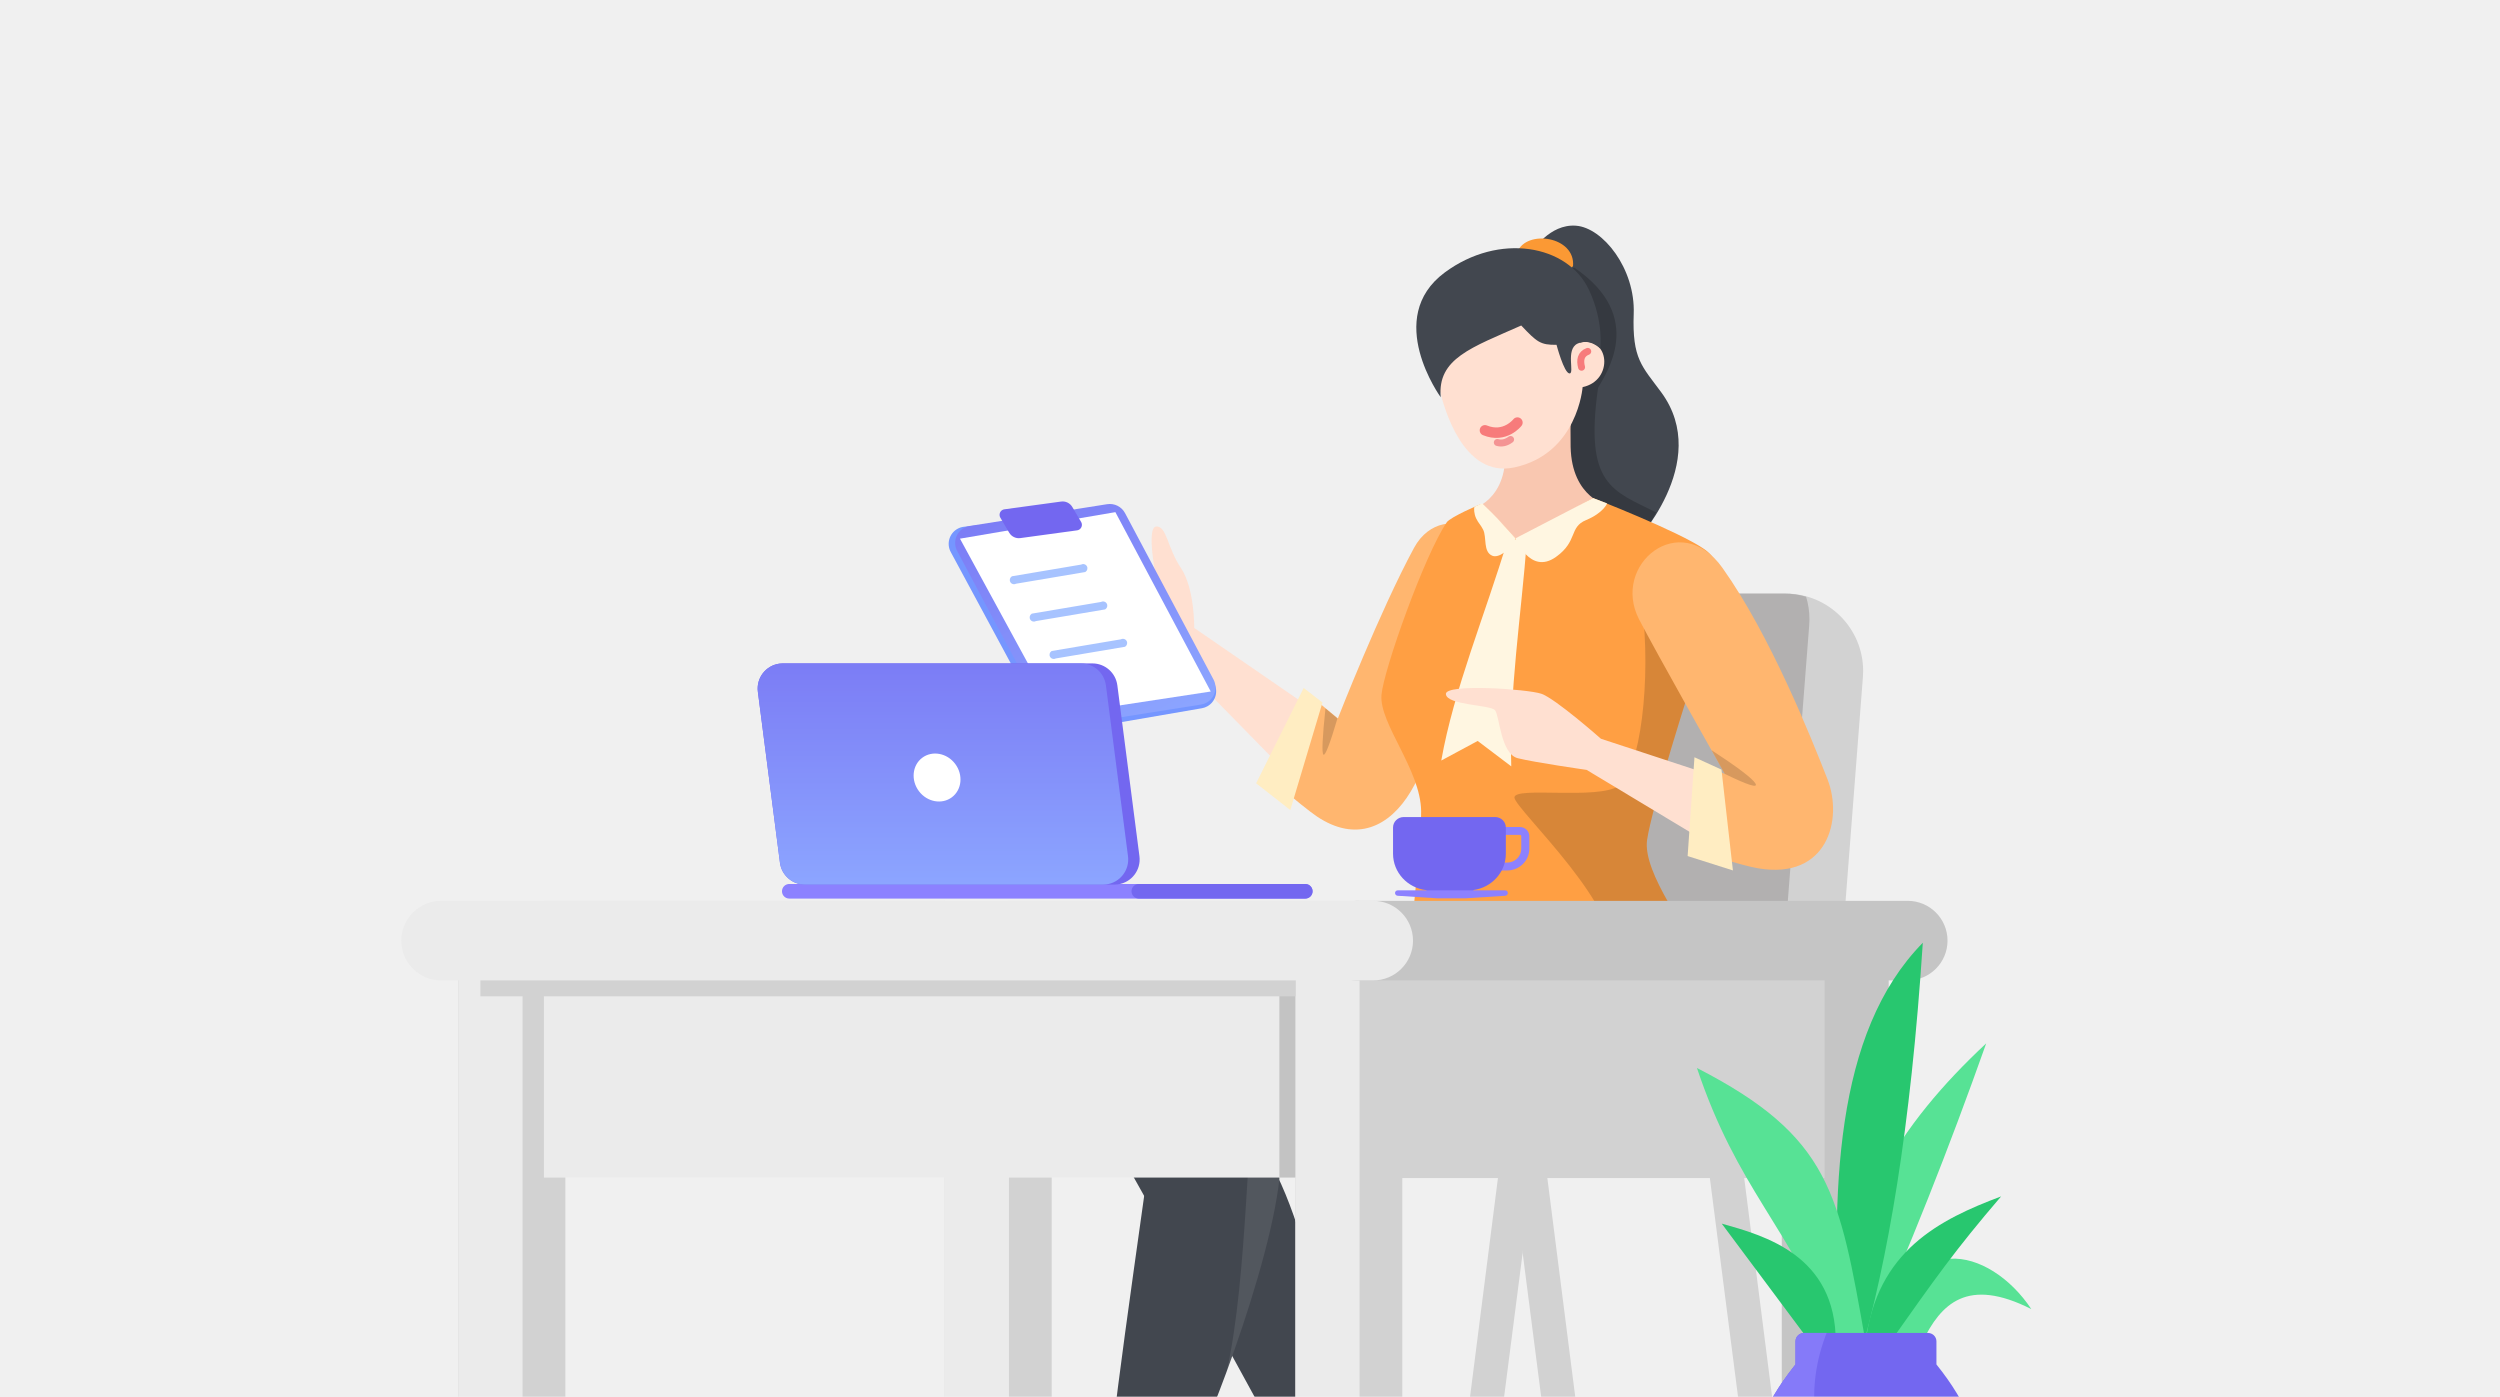
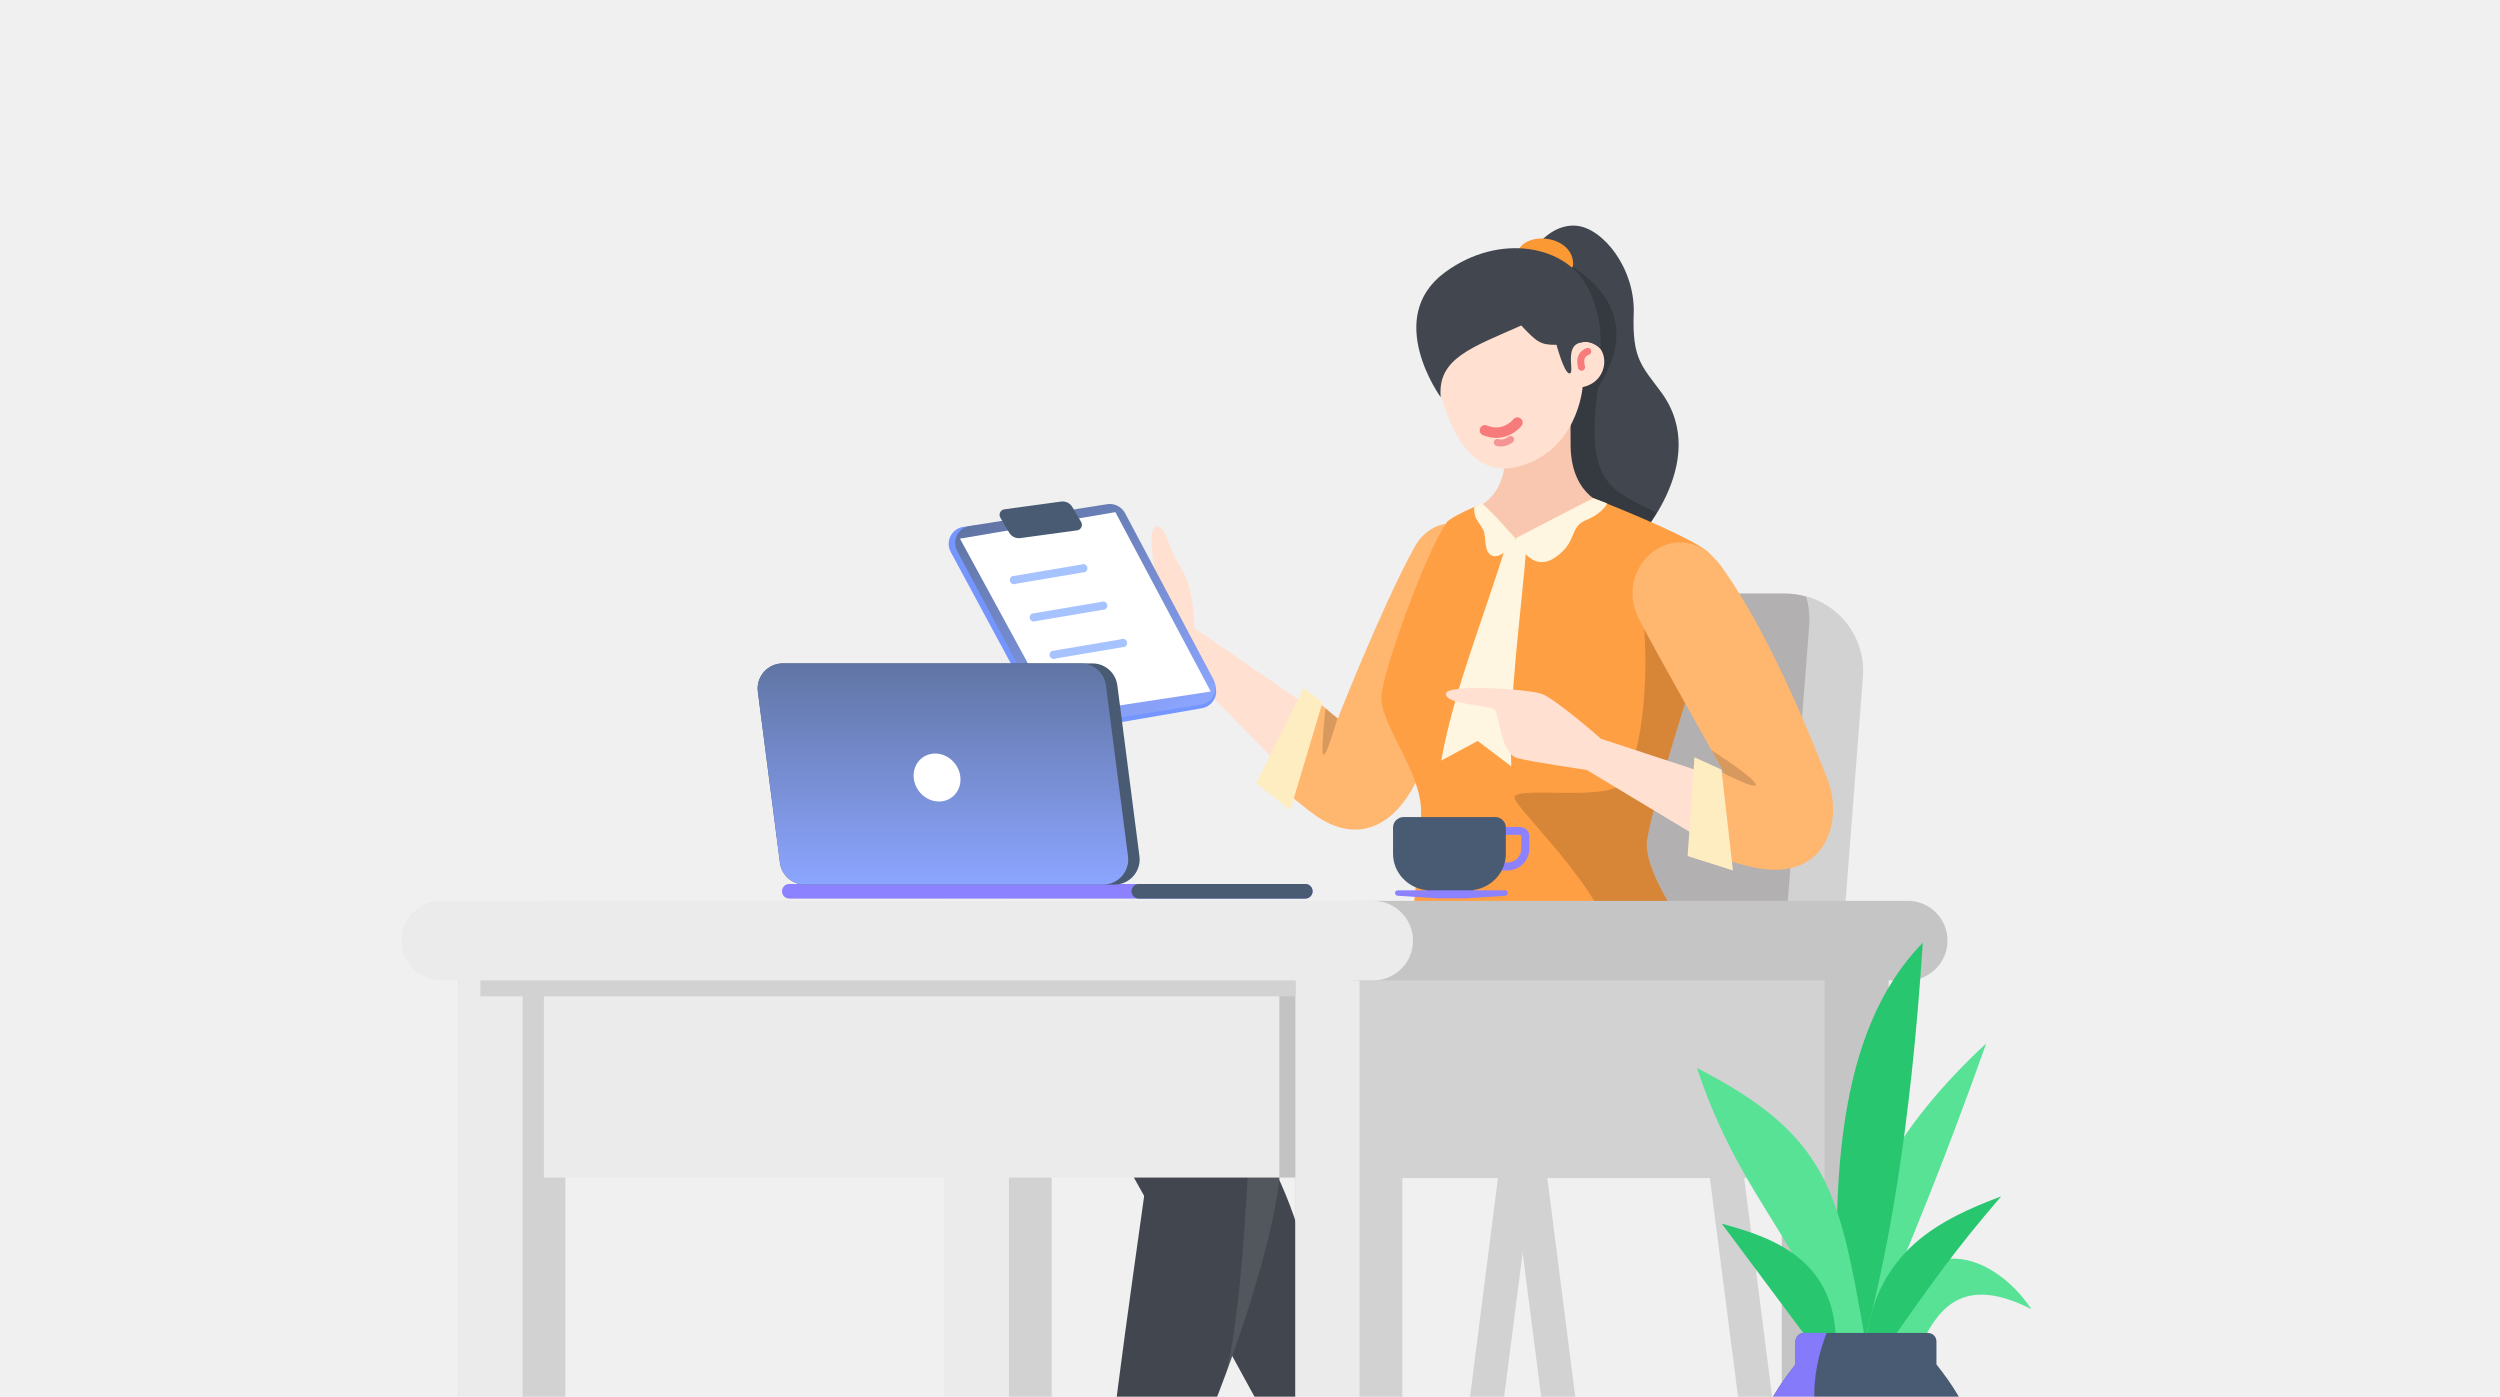
<svg xmlns="http://www.w3.org/2000/svg" xmlns:xlink="http://www.w3.org/1999/xlink" width="358px" height="200px" viewBox="0 0 358 200" version="1.1">
  <defs>
    <path d="M6,0 L352,0 C355.314,-6.08718376e-16 358,2.686 358,6 L358,200 L358,200 L0,200 L0,6 C-4.05812251e-16,2.686 2.686,6.08718376e-16 6,0 Z" id="path-1" />
    <linearGradient x1="68.669%" y1="-53.107%" x2="68.669%" y2="100%" id="linearGradient-3">
-       <stop stop-color="#7367F0" offset="0%" />
+       <stop stop-color="#495B73" offset="0%" />
      <stop stop-color="#8CA5FF" offset="100%" />
    </linearGradient>
    <linearGradient x1="68.669%" y1="-53.107%" x2="68.669%" y2="100%" id="linearGradient-4">
-       <stop stop-color="#7367F0" offset="0%" />
+       <stop stop-color="#495B73" offset="0%" />
      <stop stop-color="#8CA5FF" offset="100%" />
    </linearGradient>
    <path d="M7.952,0.064 L25.69,0.064 C26.366,0.064 26.914,0.603 26.914,1.268 L26.914,4.578 C31.399,10.144 33.642,15.71 33.642,21.277 C33.642,26.672 31.727,32.066 27.896,37.461 C27.668,37.784 27.293,37.976 26.894,37.976 L6.749,37.976 C6.349,37.976 5.975,37.784 5.746,37.461 C1.915,32.066 0,26.672 0,21.277 C0,15.815 2.159,10.354 6.477,4.893 L6.728,4.578 L6.728,1.268 C6.728,0.603 7.276,0.064 7.952,0.064 Z" id="path-5" />
  </defs>
  <g id="📝-Pages-New" stroke="none" stroke-width="1" fill="none" fill-rule="evenodd">
    <g id="Knowledge-Base" transform="translate(-670, -791)">
      <g id="Illustration" transform="translate(670, 791)">
        <mask id="mask-2" fill="white">
          <use xlink:href="#path-1" />
        </mask>
        <g id="Mask" />
        <g mask="url(#mask-2)">
          <g transform="translate(57, 30)">
            <g id="Chair4" transform="translate(121, 55)">
              <polygon id="Path" fill="#D2D2D2" points="38.077 71.363 28.831 143.879 33.679 143.815 42.925 72.042" />
              <polygon id="Path" fill="#D2D2D2" transform="translate(44.20678, 107.6211) scale(-1, 1) translate(-44.20678, -107.6211) " points="46.406 71.363 37.159 143.879 42.007 143.815 51.254 72.042" />
              <polygon id="Path" fill="#D2D2D2" transform="translate(72.39661, 107.6211) scale(-1, 1) translate(-72.39661, -107.6211) " points="74.596 71.363 65.349 143.879 70.197 143.815 79.444 72.042" />
              <path d="M0,75.186 C-5.12399906e-16,71.002 3.392,67.61 7.576,67.61 L36.218,67.61 C41.936,67.61 46.717,63.261 47.256,57.568 L51.76,10.042 C52.299,4.349 57.08,2.82683167e-15 62.798,0 L77.715,0 C83.839,6.51445281e-16 88.803,4.964 88.803,11.088 C88.803,11.374 88.792,11.659 88.77,11.944 L84.08,72.53 C83.633,78.304 78.817,82.762 73.025,82.762 L7.576,82.762 C3.392,82.762 5.12399906e-16,79.37 0,75.186 Z" id="Path" fill="#D2D2D2" />
              <path d="M77.51,-2.27373675e-13 C78.594,-2.27572851e-13 79.642,0.156 80.632,0.446 C80.945,1.469 81.113,2.555 81.113,3.68 C81.113,3.966 81.102,4.253 81.079,4.538 L76.394,64.893 C75.946,70.666 71.13,75.123 65.339,75.123 L0.071,75.123 L0.001,75.122 C0,75.073 9.36073955e-17,75.024 0,74.974 C6.90201459e-15,70.801 3.383,67.418 7.556,67.418 L36.107,67.418 C41.825,67.418 46.605,63.071 47.146,57.379 L51.645,10.039 C52.185,4.347 56.965,-2.24547053e-13 62.683,-2.27373675e-13 L77.51,-2.27373675e-13 Z" id="Combined-Shape" fill="#B2B0B0" />
            </g>
            <g id="Wom3.4" transform="translate(143, 100) scale(-1, 1) translate(-143, -100) translate(80, 0)">
              <g id="LLeg" transform="translate(28.09581, 104.5721)" fill="#42474F">
                <path d="M15.558,0.024 C22.487,0.333 61.05,8.844 68.057,10.29 C75.063,11.737 80.986,19.561 75.644,28.622 C69.643,38.793 54.16,67.679 50.401,74.191 C48.54,77.414 39.154,75.607 41.359,70.197 C45.469,60.113 47.378,34.78 57.857,25.544 C57.857,25.544 22.616,31.664 7.393,24.653 C-3.67,19.557 -1.167,-0.722 15.558,0.024 Z" id="Path" />
              </g>
              <g id="LArm" transform="translate(48.23367, 44.95087)">
                <path d="M43.754,14.969 C43.754,14.969 43.676,9.343 45.648,6.403 C47.62,3.463 47.698,0.34 49.191,0.442 C50.683,0.544 49.205,7.803 49.205,7.803 C49.205,7.803 51.099,7.081 52.459,6.168 C53.82,5.255 57.945,0.753 58.909,1.551 C60.543,2.91 57.911,10.578 56.477,12.111 C55.038,13.644 47.179,18.687 47.179,18.687 L27.93,38.329 L24.316,28.35 L43.754,14.969 Z" id="Path" fill="#FFE0D1" />
                <path d="M1.174,13.114 C4.398,20.574 10.299,34.278 12.732,38.367 C15.781,43.487 20.589,45.743 26.218,41.944 C27.214,41.272 29.23,39.651 32.266,37.082 L26.756,24.982 C24.374,26.944 23.183,27.925 23.183,27.925 C23.183,27.925 17.134,12.452 12.268,3.488 C8.054,-4.267 -3.732,1.772 1.174,13.114 Z" id="Path" fill="#FFB66F" />
                <path d="M23.245,27.933 C24.328,31.599 24.996,33.326 25.249,33.114 C25.503,32.902 25.406,30.696 24.959,26.496 L23.245,27.933 Z" id="Path" fill-opacity="0.16" fill="#000000" />
                <polygon id="Path-65" fill="#FFEDC2" points="25.387 25.652 29.994 41.05 34.888 37.217 28.077 23.567" />
              </g>
              <g id="Head" transform="translate(19.60132, 0)">
                <g id="Group-21" transform="translate(17.13841, 26.00611) rotate(12) translate(-17.13841, -26.00611) translate(4.638413, 2.506106)">
                  <path d="M15.016,2.524 C15.016,2.524 11.819,-0.875 8.127,0.216 C4.434,1.306 1.095,7.99 2.68,14.273 C4.258,20.557 3.073,21.85 1.159,26.085 C-3.983,37.477 9.656,46.638 9.656,46.638 L24.522,43.484 L19.211,15.738 L15.016,2.524 Z" id="Path" fill="#42474F" />
                  <path d="M9.606,6.059 C0.946,15.119 8.457,21.904 9.872,23.571 C14.734,36.855 10.866,38.412 5.454,42.76 L8.364,46.078 L16.706,42.599 L16.438,5.331 L9.606,6.059 Z" id="Path-50" fill-opacity="0.199" fill="#000000" />
                </g>
                <path d="M13.051,42.433 C13.051,42.433 18.329,41.374 18.485,33.986 C18.642,26.597 17.773,24.075 17.773,24.075 L27.726,23.895 C27.726,23.895 27.835,32.13 27.836,35.109 C27.841,42.351 33.426,43.191 33.426,43.191 C33.426,43.191 32.265,48.92 23.246,49.426 C16.204,49.822 13.051,42.433 13.051,42.433 Z" id="Path" fill="#F9C7B0" />
                <g id="Group-20" transform="translate(27.08848, 21.33915) rotate(12) translate(-27.08848, -21.33915) translate(13.58848, 5.339154)">
                  <path d="M1.995,4.913 C0.754,0.819 7.424,-1.657 9.383,1.292 C9.383,1.292 10.344,4.087 8.341,5.683 C5.631,7.835 1.995,4.913 1.995,4.913 Z" id="Path" fill="#FB9934" />
                  <path d="M3.36,15.846 C-1.08,15.674 -0.356,22.161 4.257,22.152 C4.257,22.152 6.936,31.367 16.237,31.367 C23.791,31.367 24.282,20.627 24.351,18.484 C24.425,16.2 24.434,8.695 24.434,8.695 L3.187,8.685 L3.36,15.846 Z" id="Path" fill="#FFE0D1" />
                  <path d="M5.69,19.846 C6.446,19.639 6.651,15.451 6.651,15.451 C8.913,15.003 9.311,14.493 11.02,11.694 C18.613,13.309 23.767,13.802 24.434,19.35 C24.434,19.35 30.136,6.54 20.146,1.987 C11.358,-2.013 2.087,1.745 0.469,8.729 C-0.677,13.659 0.637,17.28 0.637,17.28 C0.637,17.28 1.788,15.451 3.677,15.908 C5.567,16.365 4.934,20.052 5.69,19.846 Z" id="Path" fill="#42474F" />
                  <path d="M14.608,24.436 C14.608,24.436 16.137,26.901 19.119,26.027" id="Path" stroke="#F77B7B" stroke-width="1.5" stroke-linecap="round" transform="translate(16.86349, 25.32509) rotate(-18) translate(-16.86349, -25.32509) " />
                  <path d="M15.903,27.378 C16.603,27.671 17.267,27.671 17.848,27.334" id="Path" stroke="#F49494" stroke-linecap="round" transform="translate(16.87519, 27.46345) rotate(2) translate(-16.87519, -27.46345) " />
                  <path d="M3.565,19.444 C3.844,18.44 3.72,17.563 2.721,17.162" id="Path-8" stroke="#F77B7B" stroke-linecap="round" transform="translate(3.207757, 18.30307) rotate(-13) translate(-3.207757, -18.30307) " />
                </g>
              </g>
              <g id="Group-19" transform="translate(16.70562, 41.32406)">
                <path d="M34.241,0.88 C34.362,0.874 38.619,2.737 39.109,3.456 C42.302,8.137 48.165,24.612 48.466,28.186 C48.807,32.308 42.859,38.875 42.786,44.843 C42.721,50.812 45.33,68.784 44.318,70.463 C43.314,72.141 36.716,80.116 35.339,80.148 C33.955,80.181 32.921,75.994 30.824,76.085 C28.735,76.176 24.379,81.727 22.501,81.688 C20.631,81.647 1.248,69.377 2.729,65.882 C4.219,62.386 11.134,53.698 10.429,48.935 C9.733,44.173 4.171,26.592 2.163,20.609 C0.163,14.625 -1.448,9.859 2.284,7.284 C6.017,4.71 18.161,0 18.161,0 L29.035,6.078 C29.035,6.078 33.61,0.91 34.241,0.88 Z" id="Path" fill="#FF9F43" />
                <path d="M30.375,5.909 C33.636,16.745 38.112,27.423 39.904,37.585 L34.69,34.778 L29.881,38.419 C30.221,27.854 28.446,16.762 27.63,5.909 L30.375,5.909 Z" id="Path" fill="#FFF6E1" />
                <path d="M11.326,14.23 L11.202,15.106 C9.741,25.988 11.47,39.194 14.467,41.208 C17.525,43.265 29.43,41.247 29.43,42.875 C29.43,44.504 12.978,59.43 15.679,66.566 C17.164,70.489 16.667,73.978 14.187,77.033 L13.468,76.549 C7.848,72.741 1.883,67.879 2.729,65.882 C4.219,62.386 11.134,53.698 10.429,48.935 C9.761,44.363 4.608,27.978 2.42,21.381 L1.723,19.289 C0.913,16.837 0.239,14.615 0.076,12.698 L0.579,12.373 C8.614,7.226 12.197,7.845 11.326,14.23 L11.326,14.23 Z" id="Path" fill-opacity="0.16" fill="#000000" />
                <path d="M16.154,0.767 L18.161,0 L29.274,5.763 C29.274,5.763 27.184,11.076 23.484,8.43 C20.312,6.168 21.65,4.177 19.164,3.15 C16.687,2.123 16.154,0.767 16.154,0.767 Z" id="Path" fill="#FFF6E1" />
                <path d="M29.274,5.763 C30.079,7.551 31.717,8.596 32.563,8.271 C33.961,7.734 33.361,5.597 33.912,4.518 C34.306,3.752 34.561,3.636 34.906,2.917 C35.227,2.257 35.24,1.466 35.158,1.247 L34.065,0.751 C33.063,1.694 32.329,2.417 31.863,2.917 C31.283,3.541 30.419,4.49 29.274,5.763 Z" id="Path" fill="#FFF6E1" />
              </g>
              <g id="RArm" transform="translate(0, 47.66368)">
                <path d="M33.745,28.126 C33.745,28.126 40.288,22.348 42.29,21.678 C44.293,21.007 56.022,20.202 55.949,21.717 C55.864,23.34 49.564,23.247 48.912,24.045 C48.259,24.844 48.11,30.302 45.643,30.915 C43.18,31.528 35.798,32.584 35.798,32.584 L18.138,43.213 L17.383,33.501 L33.745,28.126 Z" id="Path" fill="#FFE0D1" />
                <path d="M16.341,3.661 C9.448,13.369 3.563,28.156 1.304,33.921 C-0.955,39.686 1.324,48.381 11.257,46.674 C12.375,46.482 14.188,46.001 16.696,45.23 L19.07,31.878 C17.029,32.733 16.008,33.161 16.008,33.161 C16.008,33.161 25.88,15.699 28.291,11.017 C32.318,3.2 22.412,-4.892 16.341,3.661 Z" id="Path" fill="#FFB66F" />
                <path d="M16.008,33.161 C12.665,34.79 11.204,35.247 11.624,34.53 C12.045,33.813 14.137,32.225 17.9,29.765 L16.008,33.161 Z" id="Path" fill-opacity="0.16" fill="#000000" />
                <polygon id="Path-64" fill="#FFEDC2" points="16.486 32.544 14.847 46.982 21.331 44.925 20.353 30.776" />
              </g>
              <g id="RLeg" transform="translate(15.94627, 101.5411)">
                <path d="M6.757,0.134 C-1.984,13.276 -1.129,22.783 9.321,28.653 C22.707,36.172 63.994,27.364 63.994,27.364 C63.994,27.364 63.262,33.248 63.994,38.496 C65.907,52.202 75.004,75.037 76.928,77.906 C79.59,81.874 87.697,78.881 87.85,75.577 C88.003,72.274 81.738,30.078 80.785,22.032 C79.838,13.985 76.846,12.816 68.106,10.617 C66.099,10.111 42.356,4.223 40.181,4.395 C27.723,5.378 16.581,3.957 6.757,0.134 Z" id="Path" fill="#42474F" />
                <path d="M16.28,26.462 C29.834,27.977 65.717,24.853 67.158,26.273 C68.534,27.628 68.304,51.208 71.391,64.855 C68.35,56.586 65.059,46.126 63.994,38.496 C63.262,33.248 63.994,27.364 63.994,27.364 L62.592,27.644 C55.277,29.062 21.363,35.15 9.321,28.653 C2.258,24.842 -0.475,18.942 1.123,10.952 C3.049,20.377 8.102,25.547 16.28,26.462 Z" id="Path" fill-opacity="0.192" fill="#FFFFFF" opacity="0.44" />
                <ellipse id="Oval" fill-opacity="0.192" fill="#FFFFFF" transform="translate(86.56548, 23.11196) rotate(13) translate(-86.56548, -23.11196) " cx="86.565" cy="23.112" rx="2.278" ry="4.168" />
                <ellipse id="Oval" fill-opacity="0.192" fill="#FFFFFF" transform="translate(75.93463, 20.45977) rotate(-16) translate(-75.93463, -20.45977) " cx="75.935" cy="20.46" rx="3.037" ry="4.547" />
              </g>
            </g>
            <g id="Example-Task1" transform="translate(97.77145, 58.16383) rotate(-28) translate(-97.77145, -58.16383) translate(85.27145, 37.16383)">
              <g id="Group-3" transform="translate(-0, -0)">
                <path d="M3.716,1.906 L22.562,9.467 C23.474,9.833 24.082,10.706 24.108,11.688 L24.819,38.439 C24.855,39.799 23.781,40.931 22.421,40.967 C22.137,40.975 21.855,40.933 21.585,40.845 L2.19,34.461 C1.184,34.13 0.502,33.193 0.496,32.135 L0.334,4.207 C0.326,2.846 1.423,1.737 2.784,1.729 C3.103,1.727 3.42,1.787 3.716,1.906 Z" id="Rectangle" fill="#7596FF" fill-rule="nonzero" />
                <path d="M4.482,2.186 L23.325,8.676 C24.32,9.019 24.987,9.954 24.987,11.006 L24.987,37.988 C24.987,39.348 23.884,40.452 22.523,40.452 C22.25,40.452 21.979,40.406 21.72,40.317 L2.877,33.827 C1.883,33.484 1.216,32.549 1.216,31.497 L1.216,4.515 C1.216,3.155 2.319,2.051 3.68,2.051 C3.953,2.051 4.224,2.097 4.482,2.186 Z" id="Rectangle" fill="url(#linearGradient-3)" />
                <polygon id="Rectangle" fill="#FFFFFF" fill-rule="nonzero" points="2.399 3.14 23.831 10.235 23.831 39.326 2.691 31.91" />
-                 <path d="M9.99,2.414 L17.686,5.25 C18.291,5.473 18.703,6.037 18.731,6.682 L18.84,9.177 C18.859,9.618 18.517,9.992 18.075,10.011 C17.969,10.016 17.863,9.999 17.764,9.962 L10.068,7.126 C9.463,6.903 9.051,6.339 9.023,5.695 L8.914,3.199 C8.895,2.758 9.238,2.384 9.679,2.365 C9.785,2.361 9.891,2.377 9.99,2.414 Z" id="Rectangle" fill="#7367F0" fill-rule="nonzero" />
+                 <path d="M9.99,2.414 L17.686,5.25 C18.291,5.473 18.703,6.037 18.731,6.682 L18.84,9.177 C18.859,9.618 18.517,9.992 18.075,10.011 C17.969,10.016 17.863,9.999 17.764,9.962 L10.068,7.126 C9.463,6.903 9.051,6.339 9.023,5.695 L8.914,3.199 C8.895,2.758 9.238,2.384 9.679,2.365 C9.785,2.361 9.891,2.377 9.99,2.414 Z" id="Rectangle" fill="#495B73" fill-rule="nonzero" />
                <path d="M15.985,14.567 C16.321,14.567 16.593,14.839 16.593,15.173 C16.593,15.484 16.358,15.74 16.056,15.775 L15.985,15.779 L6.456,12.605 C6.12,12.605 5.848,12.334 5.848,11.999 C5.848,11.688 6.083,11.432 6.385,11.397 L6.456,11.393 L15.985,14.567 Z" id="Path" fill="#A7C3FF" />
                <path d="M15.985,20.628 C16.321,20.628 16.593,20.899 16.593,21.234 C16.593,21.545 16.358,21.801 16.056,21.836 L15.985,21.84 L6.456,18.666 C6.12,18.666 5.848,18.394 5.848,18.06 C5.848,17.749 6.083,17.493 6.385,17.458 L6.456,17.454 L15.985,20.628 Z" id="Path" fill="#A7C3FF" />
                <path d="M15.985,26.689 C16.321,26.689 16.593,26.96 16.593,27.295 C16.593,27.605 16.358,27.862 16.056,27.897 L15.985,27.901 L6.456,24.726 C6.12,24.726 5.848,24.455 5.848,24.12 C5.848,23.809 6.083,23.553 6.385,23.518 L6.456,23.514 L15.985,26.689 Z" id="Path" fill="#A7C3FF" />
              </g>
            </g>
            <g id="Group-26" transform="translate(0, 99)">
              <g id="Group-25" transform="translate(8.649351, 0)">
                <polygon id="Rectangle" fill="#D2D2D2" points="69.648 3.799 84.956 3.799 84.956 100.493 69.648 100.493" />
                <polygon id="Rectangle" fill="#EBEBEB" points="69.648 -1.78512303e-13 78.833 -1.78512303e-13 78.833 100.493 69.648 100.493" />
                <polygon id="Rectangle" fill="#D2D2D2" points="1.05161699e-15 3.799 75.777 3.799 75.777 32.801 15.308 32.801 15.308 100.493 1.05161699e-15 100.493" />
                <polygon id="Rectangle" fill="#EBEBEB" points="1.01974981e-15 3.799 9.185 3.799 9.185 100.493 1.01974981e-15 100.493" />
              </g>
              <g id="Group-25">
                <polygon id="Rectangle" fill="#C5C5C5" points="198.15 3.799 213.459 3.799 213.459 100.493 198.15 100.493" />
                <polygon id="Rectangle" fill="#D2D2D2" points="128.503 3.799 204.28 3.799 204.28 39.699 143.811 39.699 143.811 100.493 128.503 100.493" />
                <polygon id="Rectangle" fill="#EBEBEB" points="20.89 -2.81575148e-13 137.599 -4.04882098e-13 137.599 39.628 20.89 39.628" />
                <polygon id="Rectangle" fill="#C3C3C3" points="126.207 3.799 135.392 3.799 135.392 39.628 126.207 39.628" />
                <polygon id="Rectangle" fill="#EBEBEB" points="128.503 3.799 137.688 3.799 137.688 100.493 128.503 100.493" />
                <path d="M137.299,0 L216.186,0 C219.333,2.97461293e-15 221.885,2.551 221.885,5.698 C221.885,8.845 219.333,11.396 216.186,11.396 L137.299,11.396 C134.152,11.396 131.601,8.845 131.601,5.698 C131.601,2.551 134.152,5.7810075e-16 137.299,0 Z" id="Rectangle" fill="#C5C5C5" />
                <polygon id="Rectangle" fill="#D2D2D2" points="11.794 2.279 128.503 2.279 128.503 13.676 11.794 13.676" />
                <path d="M6.164,-1.78139615e-14 L139.644,-1.78139615e-14 C142.791,6.58155786e-15 145.342,2.551 145.342,5.698 C145.342,8.845 142.791,11.396 139.644,11.396 L6.164,11.396 C3.017,11.396 0.466,8.845 0.466,5.698 C0.466,2.551 3.017,-1.90122176e-14 6.164,-1.78139615e-14 Z" id="Rectangle" fill="#EBEBEB" />
              </g>
            </g>
            <g id="Cup" transform="translate(152, 93) scale(-1, 1) translate(-152, -93) translate(142, 87)">
              <path d="M5.196,1.431 L1.346,1.431 C0.603,1.431 0,2.018 0,2.743 L0,4.541 C0,6.259 1.428,7.651 3.19,7.651 L5.196,7.651 C5.514,7.651 5.773,7.4 5.773,7.089 C5.773,6.778 5.514,6.526 5.196,6.526 L3.19,6.526 C2.065,6.526 1.154,5.638 1.154,4.541 L1.154,2.743 C1.154,2.64 1.24,2.556 1.346,2.556 L5.196,2.556 C5.514,2.556 5.773,2.304 5.773,1.993 C5.773,1.683 5.514,1.431 5.196,1.431 Z" id="Path" fill="#8C81FF" />
-               <path d="M17.979,0 C18.828,0 19.517,0.672 19.517,1.5 L19.517,5.25 C19.517,7.95 17.427,10.174 14.738,10.467 L14.737,11.25 L8.003,11.25 L8.003,10.45 C5.382,10.096 3.363,7.903 3.363,5.25 L3.363,1.5 C3.363,0.672 4.052,0 4.902,0 L17.979,0 Z" id="Path" fill="#7367F0" />
+               <path d="M17.979,0 C18.828,0 19.517,0.672 19.517,1.5 L19.517,5.25 C19.517,7.95 17.427,10.174 14.738,10.467 L14.737,11.25 L8.003,11.25 L8.003,10.45 C5.382,10.096 3.363,7.903 3.363,5.25 L3.363,1.5 C3.363,0.672 4.052,0 4.902,0 L17.979,0 Z" id="Path" fill="#495B73" />
              <path d="M3.452,10.5 L18.856,10.5 C19.063,10.5 19.231,10.668 19.231,10.875 C19.231,11.086 19.067,11.261 18.857,11.274 L13.196,11.641 L13.196,11.641 L9.157,11.641 L3.451,11.274 C3.241,11.261 3.077,11.086 3.077,10.875 C3.077,10.668 3.245,10.5 3.452,10.5 Z" id="Rectangle" fill="#8C81FF" />
            </g>
            <g id="FacingBack-Laptop3" transform="translate(51, 65)">
              <path d="M5.027,31.585 L78.915,31.585 C79.493,31.585 79.961,32.053 79.961,32.631 C79.961,33.209 79.493,33.677 78.915,33.677 L5.027,33.677 C4.45,33.677 3.981,33.209 3.981,32.631 C3.981,32.053 4.45,31.585 5.027,31.585 Z" id="Rectangle" fill="#8C81FF" />
-               <path d="M55.078,31.585 L78.915,31.585 C79.493,31.585 79.961,32.053 79.961,32.631 C79.961,33.209 79.493,33.677 78.915,33.677 L55.078,33.677 C54.5,33.677 54.032,33.209 54.032,32.631 C54.032,32.053 54.5,31.585 55.078,31.585 Z" id="Rectangle" fill="#7367F0" />
-               <path d="M4.095,0 L48.433,0 C50.243,-7.76541381e-16 51.772,1.344 52.004,3.138 L55.168,27.614 C55.423,29.586 54.031,31.391 52.059,31.646 C51.906,31.665 51.752,31.675 51.597,31.675 L7.26,31.675 C5.45,31.675 3.921,30.332 3.689,28.537 L0.525,4.062 C0.27,2.09 1.662,0.285 3.634,0.03 C3.787,0.01 3.941,2.8351131e-17 4.095,0 Z" id="Rectangle" fill="#7367F0" />
+               <path d="M55.078,31.585 L78.915,31.585 C79.493,31.585 79.961,32.053 79.961,32.631 C79.961,33.209 79.493,33.677 78.915,33.677 L55.078,33.677 C54.5,33.677 54.032,33.209 54.032,32.631 C54.032,32.053 54.5,31.585 55.078,31.585 Z" id="Rectangle" fill="#495B73" />
+               <path d="M4.095,0 L48.433,0 C50.243,-7.76541381e-16 51.772,1.344 52.004,3.138 L55.168,27.614 C55.423,29.586 54.031,31.391 52.059,31.646 C51.906,31.665 51.752,31.675 51.597,31.675 L7.26,31.675 C5.45,31.675 3.921,30.332 3.689,28.537 L0.525,4.062 C0.27,2.09 1.662,0.285 3.634,0.03 C3.787,0.01 3.941,2.8351131e-17 4.095,0 Z" id="Rectangle" fill="#495B73" />
              <path d="M4.095,0 L46.795,0 C48.605,9.99815459e-16 50.133,1.344 50.366,3.138 L53.53,27.614 C53.785,29.586 52.393,31.391 50.421,31.646 C50.268,31.665 50.114,31.675 49.959,31.675 L7.26,31.675 C5.45,31.675 3.921,30.332 3.689,28.537 L0.525,4.062 C0.27,2.09 1.662,0.285 3.634,0.03 C3.787,0.01 3.941,1.36061876e-15 4.095,0 Z" id="Rectangle" fill="url(#linearGradient-4)" />
              <ellipse id="Oval" fill="#FFFFFF" transform="translate(26.18607, 16.34168) rotate(-37) translate(-26.18607, -16.34168) " cx="26.186" cy="16.342" rx="3.249" ry="3.536" />
            </g>
            <g id="Group-79" transform="translate(186, 105)">
              <g id="Group-86">
                <path d="M23.979,58.234 C30.346,43.991 36.13,29.363 41.424,14.412 C29.228,25.78 19.744,39.63 21.095,58.234 L23.979,58.234 Z" id="Path-113" fill="#57E295" />
                <path d="M20.586,59.721 C19.079,35.435 19.718,12.88 32.347,0 C30.605,26.665 27.346,45.45 23.219,59.721 L20.586,59.721 Z" id="Rectangle" fill="#28C76F" />
                <path d="M20.007,57.192 C12.951,40.221 5.861,35.356 2.45563569e-14,17.935 C19.181,27.771 20.383,35.893 24.148,57.192 L20.007,57.192 Z" id="Path-112" fill="#57E295" />
                <path d="M16.209,57.192 L3.551,40.221 C9.665,41.944 19.883,44.735 19.883,57.192 L16.209,57.192 Z" id="Path-114" fill="#28C76F" />
                <path d="M28.048,57.192 L32.271,57.192 C34.954,51.651 38.735,47.837 47.884,52.461 C41.887,43.427 29.583,40.694 28.048,57.192 Z" id="Path-116" fill="#57E295" />
                <path d="M24.164,57.192 L27.675,57.192 C34.12,48.078 36.891,44.106 43.56,36.323 C34.774,39.62 25.756,44.106 24.164,57.192 Z" id="Path-117" fill="#28C76F" />
              </g>
              <g id="Group-85" transform="translate(7.384615, 55.8125)">
                <mask id="mask-6" fill="white">
                  <use xlink:href="#path-5" />
                </mask>
-                 <use id="Rectangle" fill="#7367F0" xlink:href="#path-5" />
+                 <use id="Rectangle" fill="#495B73" xlink:href="#path-5" />
                <path d="M-4.282,-0.978 L11.622,-0.978 C4.008,16.458 19.027,26.784 11.622,44.155 L-4.282,44.155 L-4.282,-0.978 Z" id="Rectangle" fill="#857AF9" mask="url(#mask-6)" />
              </g>
            </g>
          </g>
        </g>
      </g>
    </g>
  </g>
</svg>
